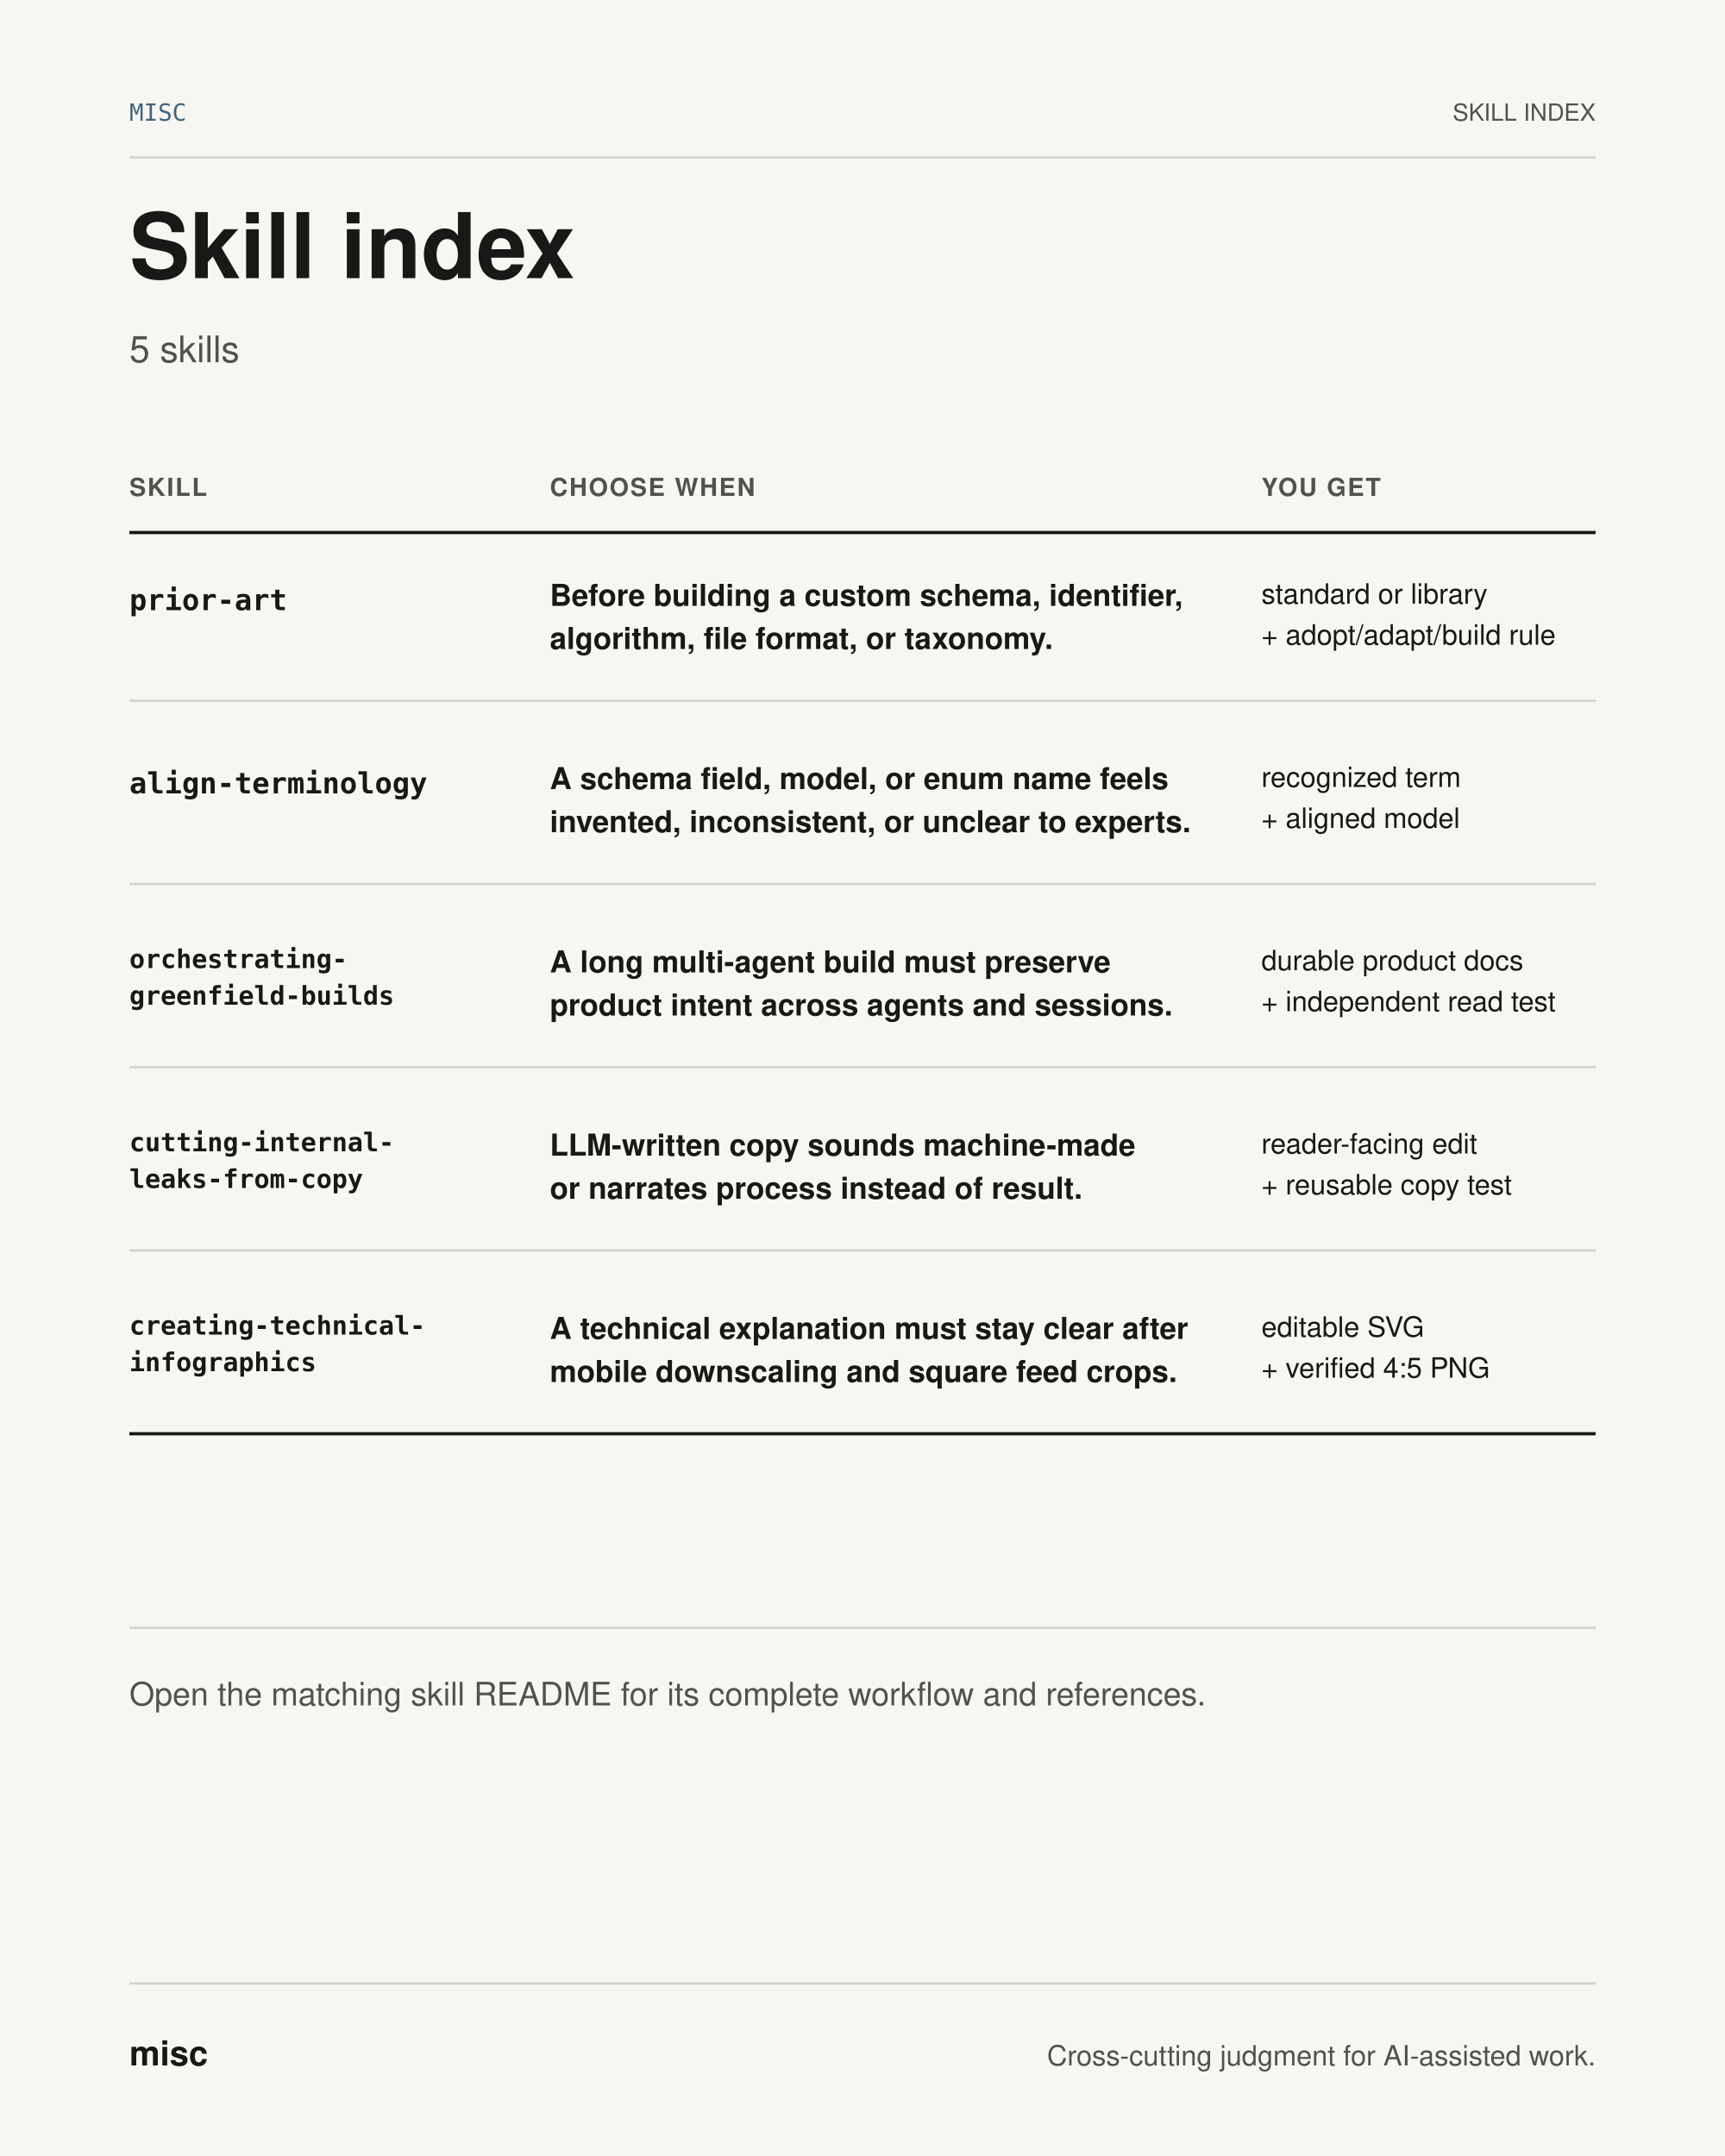
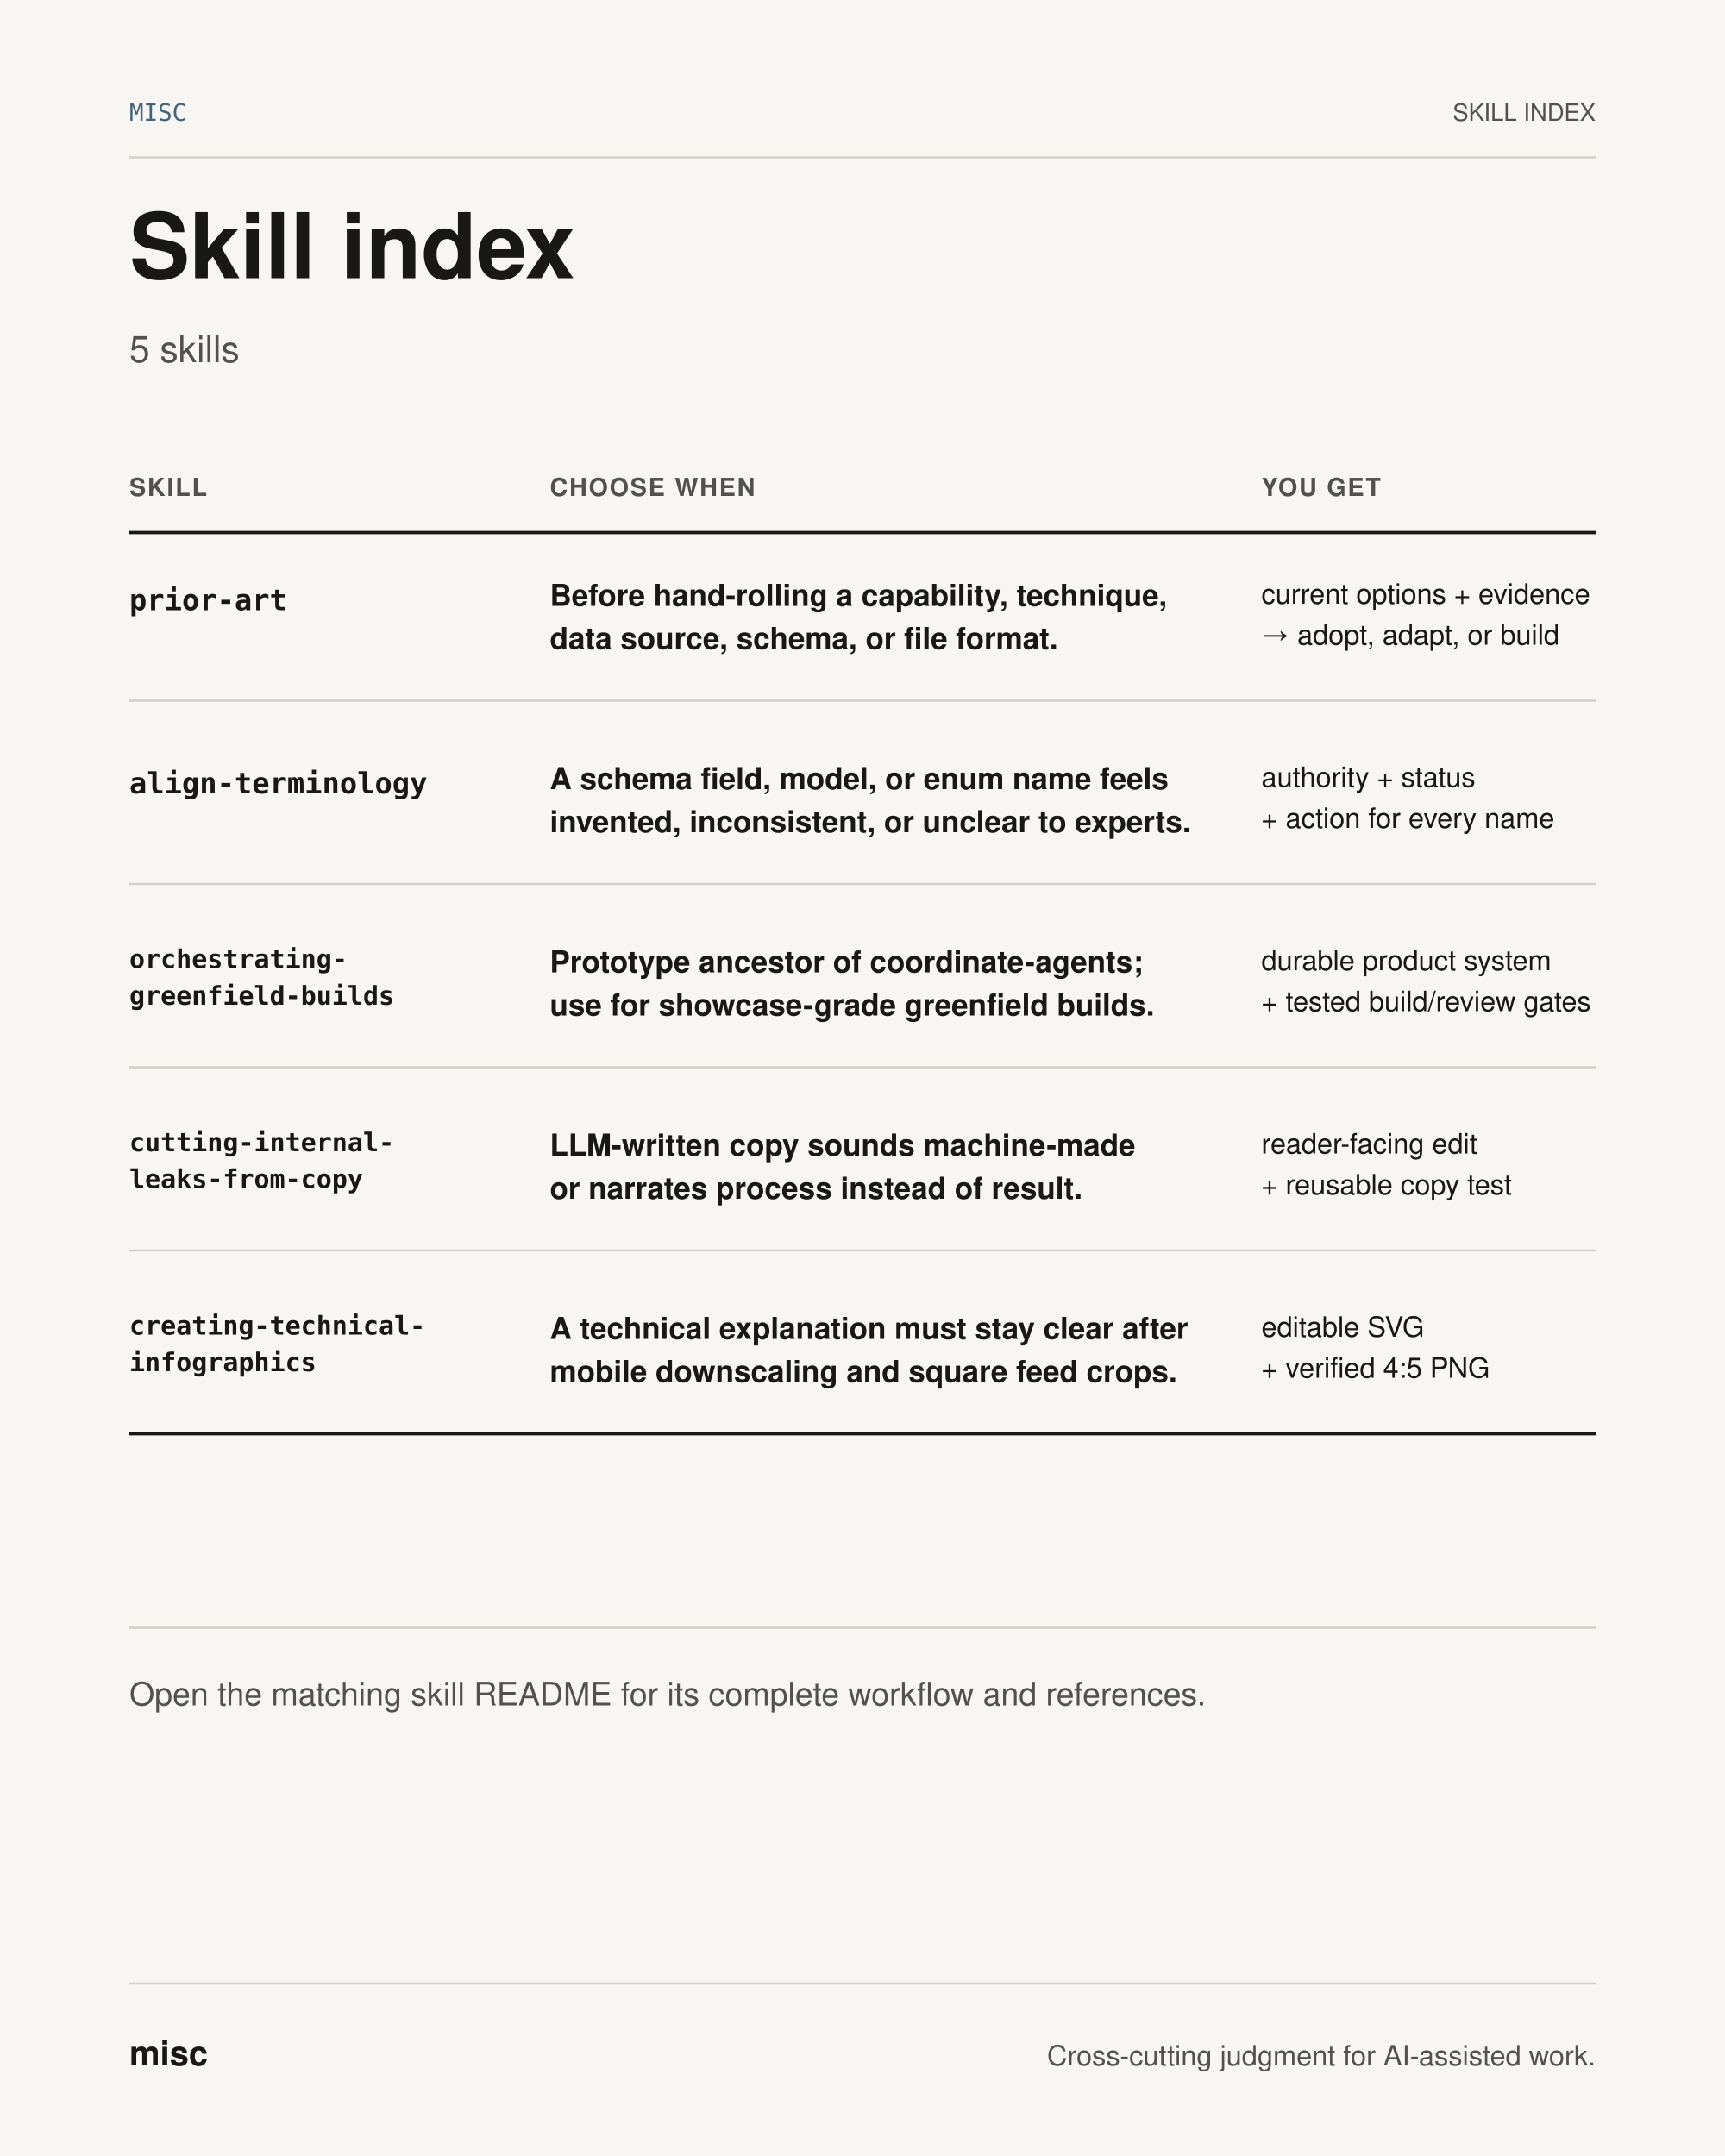
<svg xmlns="http://www.w3.org/2000/svg" width="1600" height="2000" viewBox="0 0 1600 2000" role="img" aria-labelledby="title desc">
  <style>
    .sans { font-family: Helvetica, Arial, sans-serif; }
    .mono { font-family: Menlo, Consolas, monospace; }
  </style>
  <rect width="1600" height="2000" fill="#f7f6f2" />
  <text class="mono" x="120" y="112" font-size="22" fill="#42647a">MISC</text>
  <text class="sans" x="1480" y="112" font-size="22" fill="#51514d" text-anchor="end">SKILL INDEX</text>
  <line x1="120" y1="146" x2="1480" y2="146" stroke="#d1d0ca" stroke-width="2" />
  <g transform="translate(120 258)">
    <text class="sans" x="0" y="0" font-size="84" font-weight="700" fill="#181816">Skill index</text>
    <text class="sans" x="0" y="78" font-size="34" fill="#51514d">5 skills</text>
  </g>
  <g transform="translate(120 460)">
    <text class="sans" x="0" y="0" font-size="23" font-weight="700" letter-spacing="1.4" fill="#51514d">SKILL</text>
    <text class="sans" x="390" y="0" font-size="23" font-weight="700" letter-spacing="1.4" fill="#51514d">CHOOSE WHEN</text>
    <text class="sans" x="1050" y="0" font-size="23" font-weight="700" letter-spacing="1.4" fill="#51514d">YOU GET</text>
    <line x1="0" y1="34" x2="1360" y2="34" stroke="#181816" stroke-width="3" />
    <g transform="translate(0 78)">
      <text class="mono" x="0" y="28" font-size="27" font-weight="700" fill="#181816">prior-art</text>
-       <text class="sans" x="390" y="24" font-size="28" font-weight="700" fill="#181816">Before building a custom schema, identifier,</text>
-       <text class="sans" x="390" y="64" font-size="28" font-weight="700" fill="#181816">algorithm, file format, or taxonomy.</text>
-       <text class="sans" x="1050" y="22" font-size="26" fill="#181816">standard or library</text>
-       <text class="sans" x="1050" y="60" font-size="26" fill="#181816">+ adopt/adapt/build rule</text>
+       <text class="sans" x="390" y="24" font-size="28" font-weight="700" fill="#181816">Before hand-rolling a capability, technique,</text>
+       <text class="sans" x="390" y="64" font-size="28" font-weight="700" fill="#181816">data source, schema, or file format.</text>
+       <text class="sans" x="1050" y="22" font-size="26" fill="#181816">current options + evidence</text>
+       <text class="sans" x="1050" y="60" font-size="26" fill="#181816">→ adopt, adapt, or build</text>
      <line x1="0" y1="112" x2="1360" y2="112" stroke="#d1d0ca" stroke-width="2" />
    </g>
    <g transform="translate(0 248)">
      <text class="mono" x="0" y="28" font-size="27" font-weight="700" fill="#181816">align-terminology</text>
      <text class="sans" x="390" y="24" font-size="28" font-weight="700" fill="#181816">A schema field, model, or enum name feels</text>
      <text class="sans" x="390" y="64" font-size="28" font-weight="700" fill="#181816">invented, inconsistent, or unclear to experts.</text>
-       <text class="sans" x="1050" y="22" font-size="26" fill="#181816">recognized term</text>
-       <text class="sans" x="1050" y="60" font-size="26" fill="#181816">+ aligned model</text>
+       <text class="sans" x="1050" y="22" font-size="26" fill="#181816">authority + status</text>
+       <text class="sans" x="1050" y="60" font-size="26" fill="#181816">+ action for every name</text>
      <line x1="0" y1="112" x2="1360" y2="112" stroke="#d1d0ca" stroke-width="2" />
    </g>
    <g transform="translate(0 418)">
      <text class="mono" x="0" y="20" font-size="24" font-weight="700" fill="#181816">orchestrating-</text>
      <text class="mono" x="0" y="54" font-size="24" font-weight="700" fill="#181816">greenfield-builds</text>
-       <text class="sans" x="390" y="24" font-size="28" font-weight="700" fill="#181816">A long multi-agent build must preserve</text>
-       <text class="sans" x="390" y="64" font-size="28" font-weight="700" fill="#181816">product intent across agents and sessions.</text>
-       <text class="sans" x="1050" y="22" font-size="26" fill="#181816">durable product docs</text>
-       <text class="sans" x="1050" y="60" font-size="26" fill="#181816">+ independent read test</text>
+       <text class="sans" x="390" y="24" font-size="28" font-weight="700" fill="#181816">Prototype ancestor of coordinate-agents;</text>
+       <text class="sans" x="390" y="64" font-size="28" font-weight="700" fill="#181816">use for showcase-grade greenfield builds.</text>
+       <text class="sans" x="1050" y="22" font-size="26" fill="#181816">durable product system</text>
+       <text class="sans" x="1050" y="60" font-size="26" fill="#181816">+ tested build/review gates</text>
      <line x1="0" y1="112" x2="1360" y2="112" stroke="#d1d0ca" stroke-width="2" />
    </g>
    <g transform="translate(0 588)">
      <text class="mono" x="0" y="20" font-size="24" font-weight="700" fill="#181816">cutting-internal-</text>
      <text class="mono" x="0" y="54" font-size="24" font-weight="700" fill="#181816">leaks-from-copy</text>
      <text class="sans" x="390" y="24" font-size="28" font-weight="700" fill="#181816">LLM-written copy sounds machine-made</text>
      <text class="sans" x="390" y="64" font-size="28" font-weight="700" fill="#181816">or narrates process instead of result.</text>
      <text class="sans" x="1050" y="22" font-size="26" fill="#181816">reader-facing edit</text>
      <text class="sans" x="1050" y="60" font-size="26" fill="#181816">+ reusable copy test</text>
      <line x1="0" y1="112" x2="1360" y2="112" stroke="#d1d0ca" stroke-width="2" />
    </g>
    <g transform="translate(0 758)">
      <text class="mono" x="0" y="20" font-size="24" font-weight="700" fill="#181816">creating-technical-</text>
      <text class="mono" x="0" y="54" font-size="24" font-weight="700" fill="#181816">infographics</text>
      <text class="sans" x="390" y="24" font-size="28" font-weight="700" fill="#181816">A technical explanation must stay clear after</text>
      <text class="sans" x="390" y="64" font-size="28" font-weight="700" fill="#181816">mobile downscaling and square feed crops.</text>
      <text class="sans" x="1050" y="22" font-size="26" fill="#181816">editable SVG</text>
      <text class="sans" x="1050" y="60" font-size="26" fill="#181816">+ verified 4:5 PNG</text>
      <line x1="0" y1="112" x2="1360" y2="112" stroke="#181816" stroke-width="3" />
    </g>
  </g>
  <g transform="translate(120 1510)">
    <line x1="0" y1="0" x2="1360" y2="0" stroke="#d1d0ca" stroke-width="2" />
    <text class="sans" x="0" y="72" font-size="30" fill="#51514d">Open the matching skill README for its complete workflow and references.</text>
  </g>
  <g transform="translate(120 1840)">
    <line x1="0" y1="0" x2="1360" y2="0" stroke="#d1d0ca" stroke-width="2" />
    <text class="sans" x="0" y="76" font-size="32" font-weight="700" fill="#181816">misc</text>
    <text class="sans" x="1360" y="76" font-size="26" fill="#51514d" text-anchor="end">Cross-cutting judgment for AI-assisted work.</text>
  </g>
</svg>
